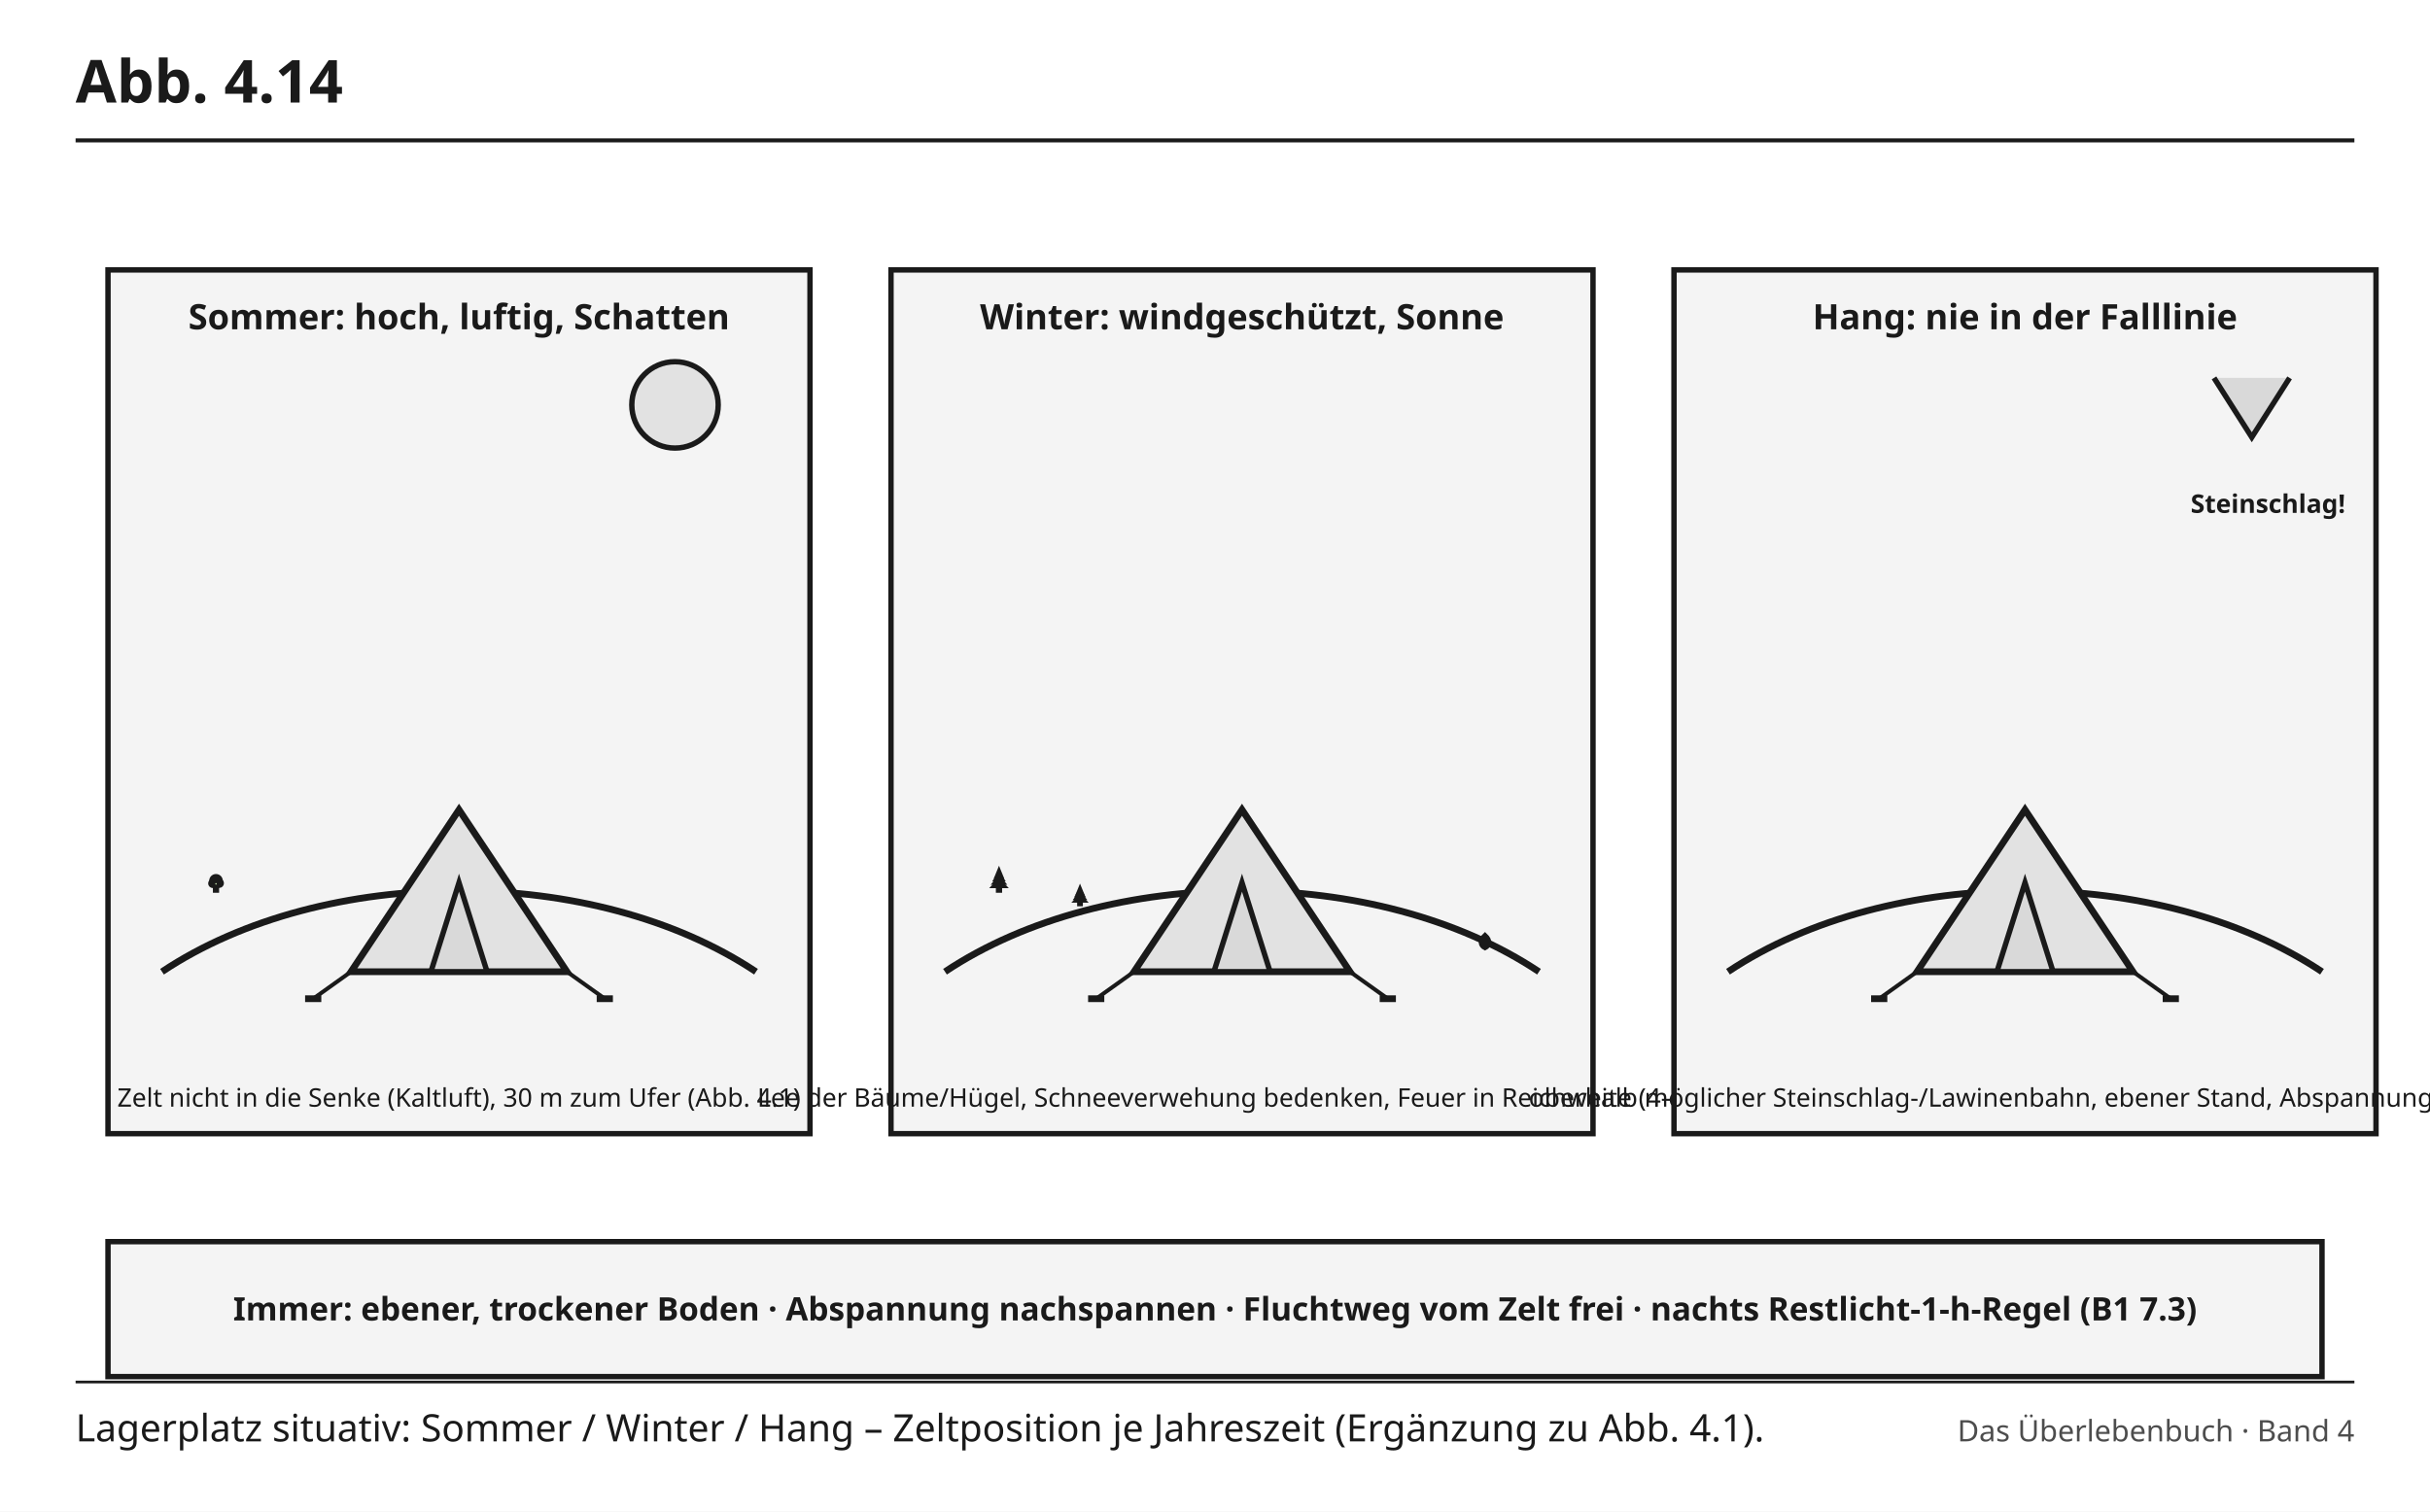
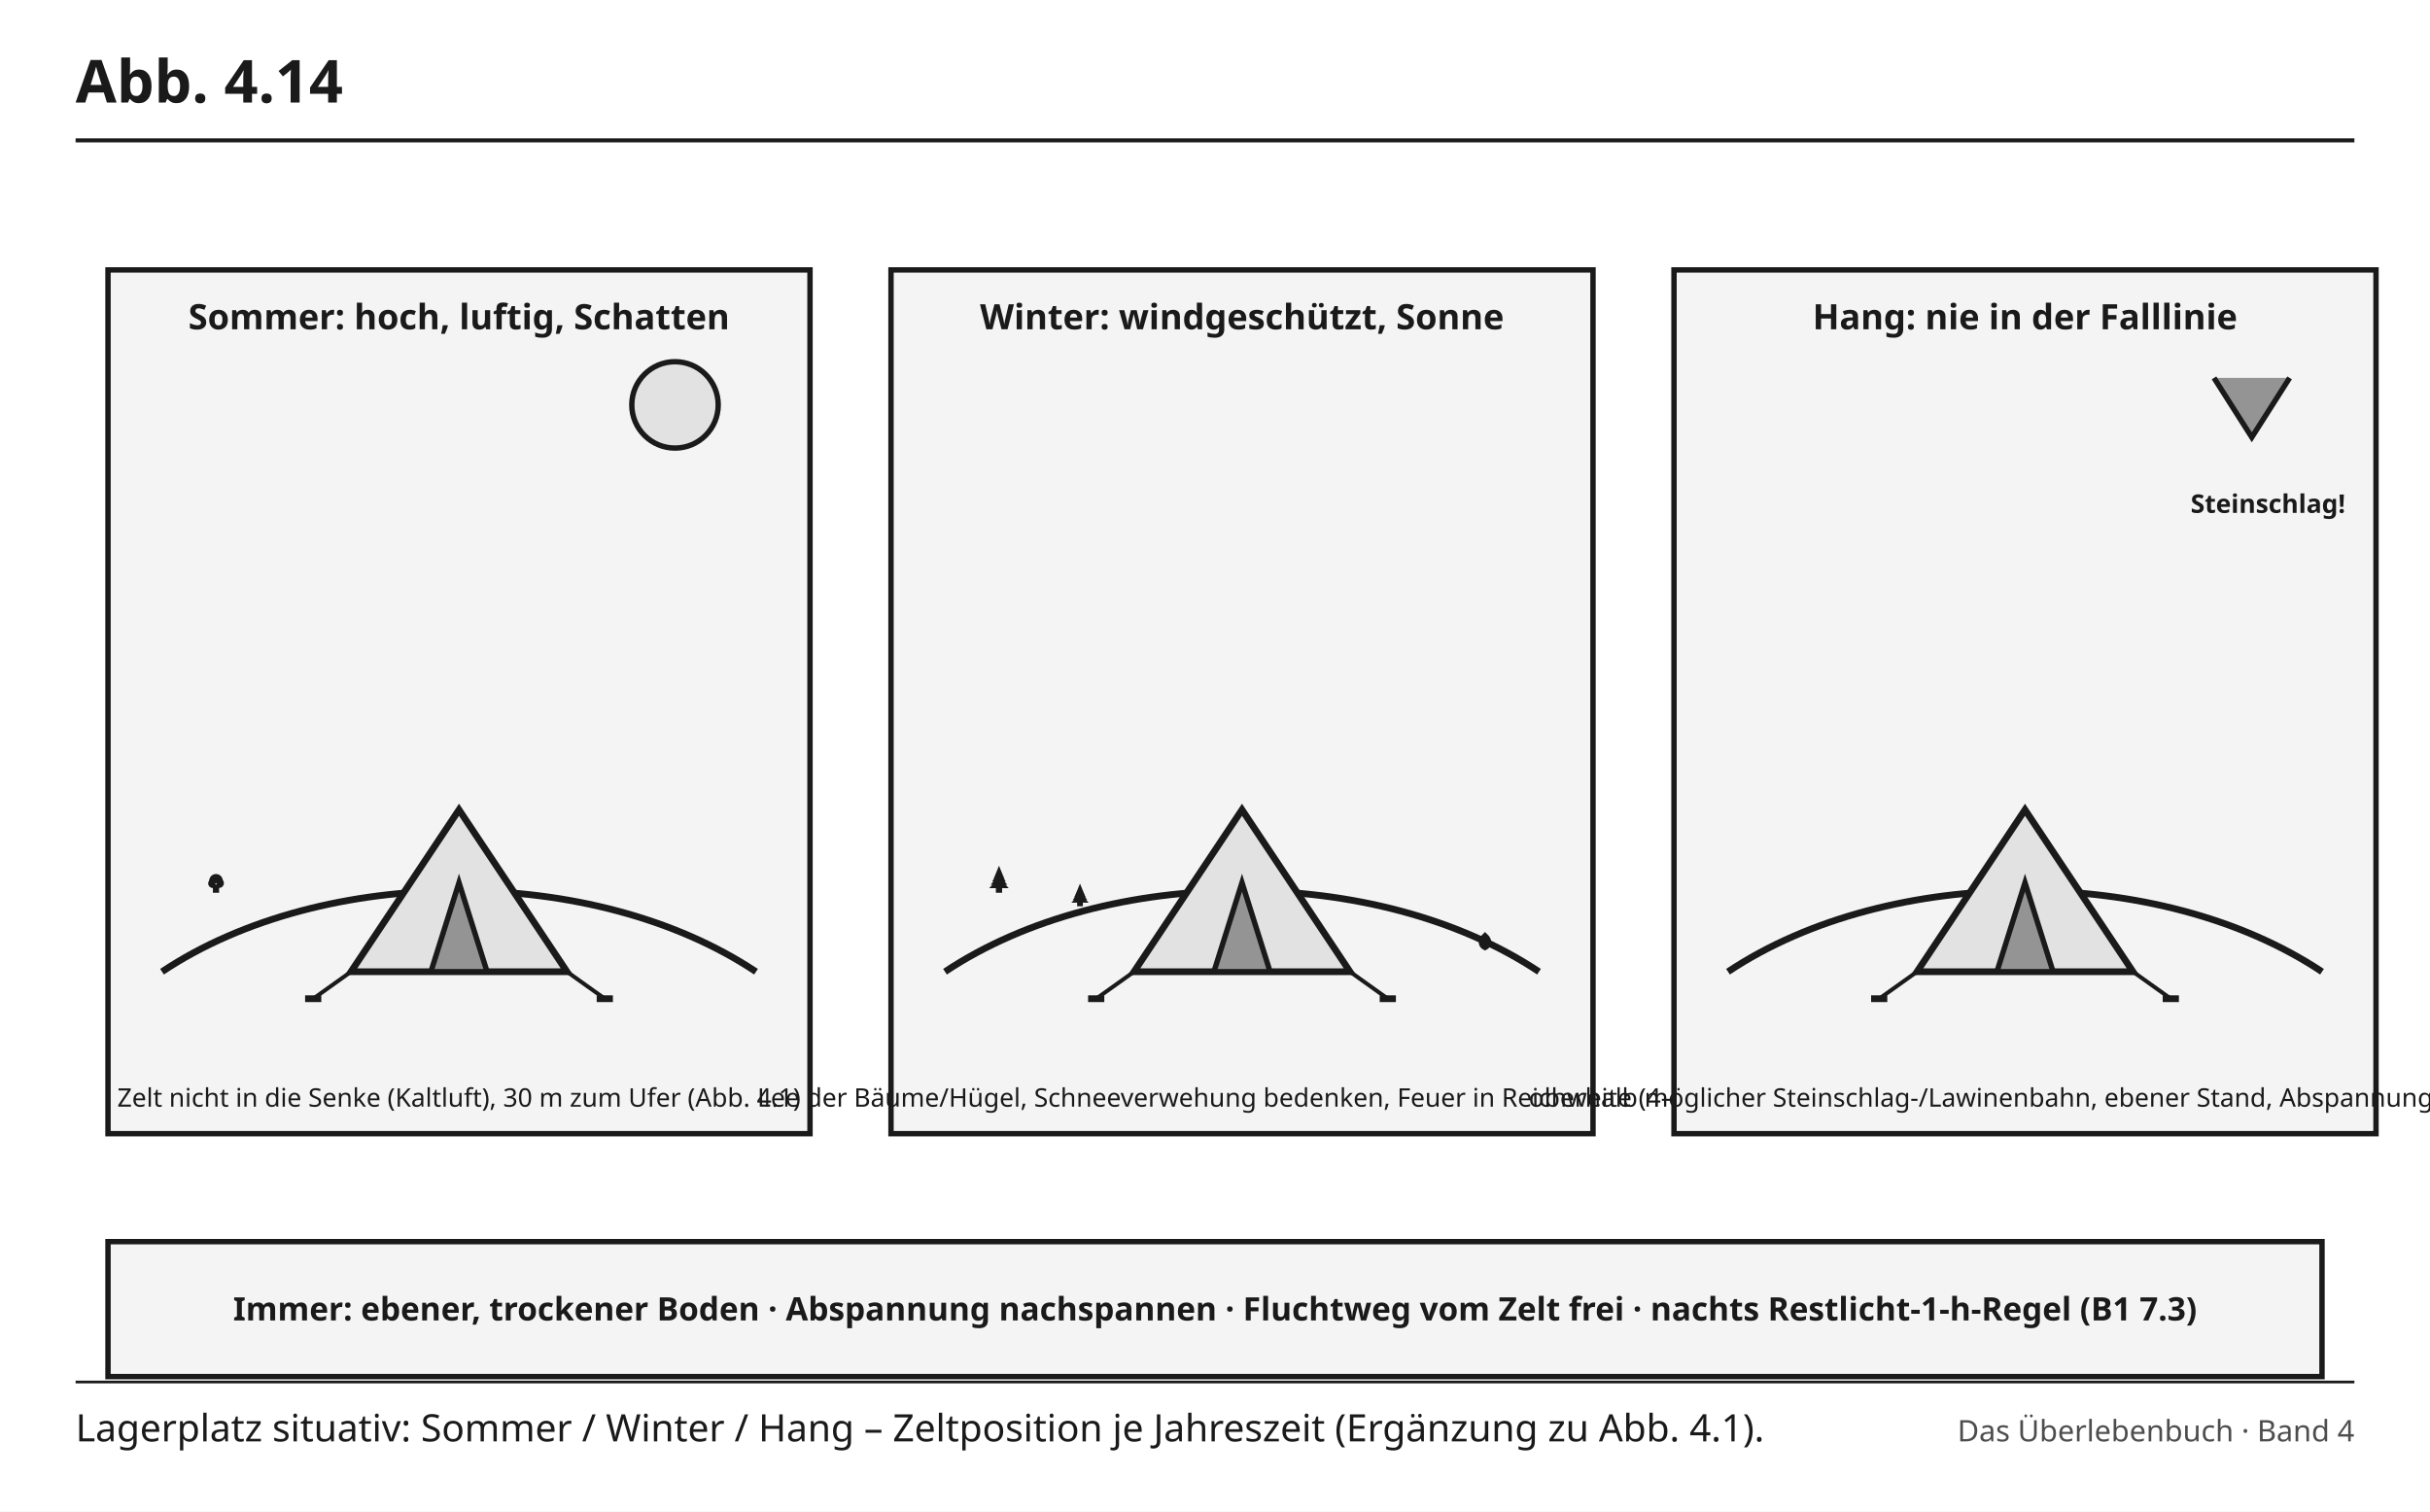
<svg xmlns="http://www.w3.org/2000/svg" viewBox="0 0 900 560" role="img" aria-label="Abb. 4.14 – Lagerplatz situativ: Sommer / Winter / Hang – Zeltposition je Jahreszeit (Ergänzung zu Abb. 4.1).">
  <defs>
    <marker id="ah" markerWidth="10" markerHeight="8" refX="9" refY="4" orient="auto">
      <path d="M0 0 L10 4 L0 8 z" fill="#1a1a1a" />
    </marker>
    <marker id="ahs" markerWidth="10" markerHeight="8" refX="1" refY="4" orient="auto">
      <path d="M10 0 L0 4 L10 8 z" fill="#1a1a1a" />
    </marker>
    <pattern id="hatch" width="8" height="8" patternTransform="rotate(45)" patternUnits="userSpaceOnUse">
      <line x1="0" y1="0" x2="0" y2="8" stroke="#6e6e6e" stroke-width="1.6" />
    </pattern>
    <pattern id="cross" width="8" height="8" patternUnits="userSpaceOnUse">
      <path d="M0 0 L8 8 M8 0 L0 8" stroke="#8a8a8a" stroke-width="1" />
    </pattern>
    <pattern id="dots" width="7" height="7" patternUnits="userSpaceOnUse">
      <circle cx="2" cy="2" r="1.4" fill="#6e6e6e" />
    </pattern>
    <pattern id="wtr" width="24" height="12" patternUnits="userSpaceOnUse">
-       <rect width="24" height="12" fill="#a8cbe4" />
+       <rect width="24" height="12" fill="#6b97bd" />
      <path d="M0 8 q 6 -5 12 0 t 12 0" fill="none" stroke="#3f6f96" stroke-width="1.4" />
    </pattern>
  </defs>
  <rect x="0" y="0" width="900" height="560" fill="#ffffff" />
  <text x="28" y="38" font-family="sans-serif" font-size="22" text-anchor="start" font-weight="bold" fill="#1a1a1a">Abb. 4.14</text>
  <line x1="28" y1="52" x2="872" y2="52" stroke="#1a1a1a" stroke-width="1.5" />
  <rect x="40" y="100" width="260" height="320" fill="#f4f4f4" stroke="#1a1a1a" stroke-width="2" />
  <text x="170" y="122" font-family="sans-serif" font-size="13" text-anchor="middle" font-weight="bold" fill="#1a1a1a">Sommer: hoch, luftig, Schatten</text>
  <path d="M60 360 C 120 320 220 320 280 360" fill="none" stroke="#1a1a1a" stroke-width="2.5" />
  <polygon points="130,360 170,300 210,360" fill="#e2e2e2" stroke="#1a1a1a" stroke-width="2.5" />
-   <polygon points="159.6,360 170,327 180.4,360" fill="#d9d9d9" stroke="#1a1a1a" stroke-width="2" />
+   <polygon points="159.6,360 170,327 180.4,360" fill="#949494" stroke="#1a1a1a" stroke-width="2" />
  <line x1="130" y1="360" x2="116" y2="370" stroke="#1a1a1a" stroke-width="1.5" />
  <line x1="210" y1="360" x2="224" y2="370" stroke="#1a1a1a" stroke-width="1.5" />
  <line x1="113" y1="370" x2="119" y2="370" stroke="#1a1a1a" stroke-width="2.5" />
  <line x1="221" y1="370" x2="227" y2="370" stroke="#1a1a1a" stroke-width="2.5" />
  <circle cx="250" cy="150" r="16" fill="#e2e2e2" stroke="#1a1a1a" stroke-width="2" />
  <rect x="79.6" y="328.08" width="0.8" height="1.92" fill="#c19a6b" stroke="#1a1a1a" stroke-width="1.5" />
  <line x1="80" y1="328.08" x2="78.72" y2="327.12" stroke="#1a1a1a" stroke-width="2.5" />
  <line x1="80" y1="328.08" x2="81.36" y2="326.96" stroke="#1a1a1a" stroke-width="2.5" />
  <line x1="80" y1="328.08" x2="80.16" y2="326.64" stroke="#1a1a1a" stroke-width="2.5" />
  <circle cx="80" cy="326.32" r="1.52" fill="#b5d1a0" stroke="#1a1a1a" stroke-width="2" />
  <circle cx="78.8" cy="327.28" r="0.96" fill="#b5d1a0" stroke="#1a1a1a" stroke-width="1.5" />
  <circle cx="81.2" cy="327.2" r="1" fill="#b5d1a0" stroke="#1a1a1a" stroke-width="1.5" />
  <circle cx="80" cy="327.44" r="1.04" fill="#b5d1a0" stroke="#1a1a1a" stroke-width="1.5" />
  <text x="170" y="410" font-family="sans-serif" font-size="9.5" text-anchor="middle" font-weight="normal" fill="#1a1a1a">Zelt nicht in die Senke (Kaltluft), 30 m zum Ufer (Abb. 4.1)</text>
  <rect x="330" y="100" width="260" height="320" fill="#f4f4f4" stroke="#1a1a1a" stroke-width="2" />
  <text x="460" y="122" font-family="sans-serif" font-size="13" text-anchor="middle" font-weight="bold" fill="#1a1a1a">Winter: windgeschützt, Sonne</text>
  <path d="M350 360 C 410 320 510 320 570 360" fill="none" stroke="#1a1a1a" stroke-width="2.5" />
  <polygon points="420,360 460,300 500,360" fill="#e2e2e2" stroke="#1a1a1a" stroke-width="2.5" />
-   <polygon points="449.6,360 460,327 470.4,360" fill="#d9d9d9" stroke="#1a1a1a" stroke-width="2" />
+   <polygon points="449.6,360 460,327 470.4,360" fill="#949494" stroke="#1a1a1a" stroke-width="2" />
  <line x1="420" y1="360" x2="406" y2="370" stroke="#1a1a1a" stroke-width="1.5" />
  <line x1="500" y1="360" x2="514" y2="370" stroke="#1a1a1a" stroke-width="1.5" />
  <line x1="403" y1="370" x2="409" y2="370" stroke="#1a1a1a" stroke-width="2.5" />
  <line x1="511" y1="370" x2="517" y2="370" stroke="#1a1a1a" stroke-width="2.5" />
  <rect x="369.595" y="328.02" width="0.81" height="1.98" fill="#c19a6b" stroke="#1a1a1a" stroke-width="1.5" />
  <line x1="369.82" y1="328.56" x2="370.225" y2="328.56" stroke="#1a1a1a" stroke-width="1" />
  <line x1="369.775" y1="329.28" x2="370.18" y2="329.28" stroke="#1a1a1a" stroke-width="1" />
  <polygon points="370,326.31 368.11,328.29 371.89,328.29" fill="#b5d1a0" stroke="#1a1a1a" stroke-width="1.5" />
  <line x1="368.961" y1="328.29" x2="368.488" y2="328.515" stroke="#1a1a1a" stroke-width="1.2" />
  <line x1="371.039" y1="328.29" x2="371.512" y2="328.515" stroke="#1a1a1a" stroke-width="1.2" />
  <polygon points="370,325.05 368.47,327.03 371.53,327.03" fill="#b5d1a0" stroke="#1a1a1a" stroke-width="1.5" />
  <line x1="369.159" y1="327.03" x2="368.776" y2="327.255" stroke="#1a1a1a" stroke-width="1.2" />
  <line x1="370.841" y1="327.03" x2="371.224" y2="327.255" stroke="#1a1a1a" stroke-width="1.2" />
  <polygon points="370,323.79 368.83,325.77 371.17,325.77" fill="#b5d1a0" stroke="#1a1a1a" stroke-width="1.5" />
  <line x1="369.356" y1="325.77" x2="369.064" y2="325.995" stroke="#1a1a1a" stroke-width="1.2" />
  <line x1="370.644" y1="325.77" x2="370.936" y2="325.995" stroke="#1a1a1a" stroke-width="1.2" />
  <polygon points="370,322.71 369.19,324.69 370.81,324.69" fill="#b5d1a0" stroke="#1a1a1a" stroke-width="1.5" />
  <line x1="369.555" y1="324.69" x2="369.352" y2="324.915" stroke="#1a1a1a" stroke-width="1.2" />
  <line x1="370.445" y1="324.69" x2="370.648" y2="324.915" stroke="#1a1a1a" stroke-width="1.2" />
  <rect x="399.685" y="333.46" width="0.63" height="1.54" fill="#c19a6b" stroke="#1a1a1a" stroke-width="1.5" />
  <line x1="399.86" y1="333.88" x2="400.175" y2="333.88" stroke="#1a1a1a" stroke-width="1" />
  <line x1="399.825" y1="334.44" x2="400.14" y2="334.44" stroke="#1a1a1a" stroke-width="1" />
  <polygon points="400,332.13 398.53,333.67 401.47,333.67" fill="#b5d1a0" stroke="#1a1a1a" stroke-width="1.5" />
  <line x1="399.192" y1="333.67" x2="398.824" y2="333.845" stroke="#1a1a1a" stroke-width="1.2" />
  <line x1="400.808" y1="333.67" x2="401.176" y2="333.845" stroke="#1a1a1a" stroke-width="1.2" />
  <polygon points="400,331.15 398.81,332.69 401.19,332.69" fill="#b5d1a0" stroke="#1a1a1a" stroke-width="1.5" />
  <line x1="399.346" y1="332.69" x2="399.048" y2="332.865" stroke="#1a1a1a" stroke-width="1.2" />
  <line x1="400.654" y1="332.69" x2="400.952" y2="332.865" stroke="#1a1a1a" stroke-width="1.2" />
  <polygon points="400,330.17 399.09,331.71 400.91,331.71" fill="#b5d1a0" stroke="#1a1a1a" stroke-width="1.5" />
  <line x1="399.5" y1="331.71" x2="399.272" y2="331.885" stroke="#1a1a1a" stroke-width="1.2" />
  <line x1="400.5" y1="331.71" x2="400.728" y2="331.885" stroke="#1a1a1a" stroke-width="1.2" />
  <polygon points="400,329.33 399.37,330.87 400.63,330.87" fill="#b5d1a0" stroke="#1a1a1a" stroke-width="1.5" />
  <line x1="399.654" y1="330.87" x2="399.496" y2="331.045" stroke="#1a1a1a" stroke-width="1.2" />
  <line x1="400.346" y1="330.87" x2="400.504" y2="331.045" stroke="#1a1a1a" stroke-width="1.2" />
  <path d="M550 346.64 C 552.08 348.56 551.44 350.32 550 351.04 C 548.56 350.32 547.92 348.56 550 346.64 Z" fill="#e07b39" stroke="#1a1a1a" stroke-width="2" />
  <path d="M550 348.56 C 550.88 349.6 550.64 350.48 550 350.8 C 549.36 350.48 549.12 349.6 550 348.56 Z" fill="#f6e3d3" stroke="#1a1a1a" stroke-width="1.5" />
  <text x="460" y="410" font-family="sans-serif" font-size="9.5" text-anchor="middle" font-weight="normal" fill="#1a1a1a">Lee der Bäume/Hügel, Schneeverwehung bedenken, Feuer in Reichweite (4–6 m)</text>
  <rect x="620" y="100" width="260" height="320" fill="#f4f4f4" stroke="#1a1a1a" stroke-width="2" />
  <text x="750" y="122" font-family="sans-serif" font-size="13" text-anchor="middle" font-weight="bold" fill="#1a1a1a">Hang: nie in der Falllinie</text>
  <path d="M640 360 C 700 320 800 320 860 360" fill="none" stroke="#1a1a1a" stroke-width="2.5" />
  <polygon points="710,360 750,300 790,360" fill="#e2e2e2" stroke="#1a1a1a" stroke-width="2.5" />
-   <polygon points="739.6,360 750,327 760.4,360" fill="#d9d9d9" stroke="#1a1a1a" stroke-width="2" />
+   <polygon points="739.6,360 750,327 760.4,360" fill="#949494" stroke="#1a1a1a" stroke-width="2" />
  <line x1="710" y1="360" x2="696" y2="370" stroke="#1a1a1a" stroke-width="1.5" />
  <line x1="790" y1="360" x2="804" y2="370" stroke="#1a1a1a" stroke-width="1.5" />
  <line x1="693" y1="370" x2="699" y2="370" stroke="#1a1a1a" stroke-width="2.5" />
  <line x1="801" y1="370" x2="807" y2="370" stroke="#1a1a1a" stroke-width="2.5" />
-   <path d="M820 140 l 14 22 l 14 -22" fill="#d9d9d9" stroke="#1a1a1a" stroke-width="2" />
+   <path d="M820 140 l 14 22 l 14 -22" fill="#949494" stroke="#1a1a1a" stroke-width="2" />
  <text x="840" y="190" font-family="sans-serif" font-size="9.5" text-anchor="middle" font-weight="bold" fill="#1a1a1a">Steinschlag!</text>
  <text x="750" y="410" font-family="sans-serif" font-size="9.5" text-anchor="middle" font-weight="normal" fill="#1a1a1a">oberhalb möglicher Steinschlag-/Lawinenbahn, ebener Stand, Abspannung prüfen</text>
  <rect x="40" y="460" width="820" height="50" fill="#f4f4f4" stroke="#1a1a1a" stroke-width="2" />
  <text x="450" y="489.2" font-family="sans-serif" font-size="12" text-anchor="middle" font-weight="bold" fill="#1a1a1a">Immer: ebener, trockener Boden · Abspannung nachspannen · Fluchtweg vom Zelt frei · nachts Restlicht-1-h-Regel (B1 7.3)</text>
  <line x1="28" y1="512" x2="872" y2="512" stroke="#1a1a1a" stroke-width="1" />
  <text x="28" y="534" font-family="sans-serif" font-size="14" text-anchor="start" font-weight="normal" fill="#1a1a1a">Lagerplatz situativ: Sommer / Winter / Hang – Zeltposition je Jahreszeit (Ergänzung zu Abb. 4.1).</text>
  <text x="872" y="534" font-family="sans-serif" font-size="11" text-anchor="end" font-weight="normal" fill="#4d4d4d">Das Überlebenbuch · Band 4</text>
</svg>
